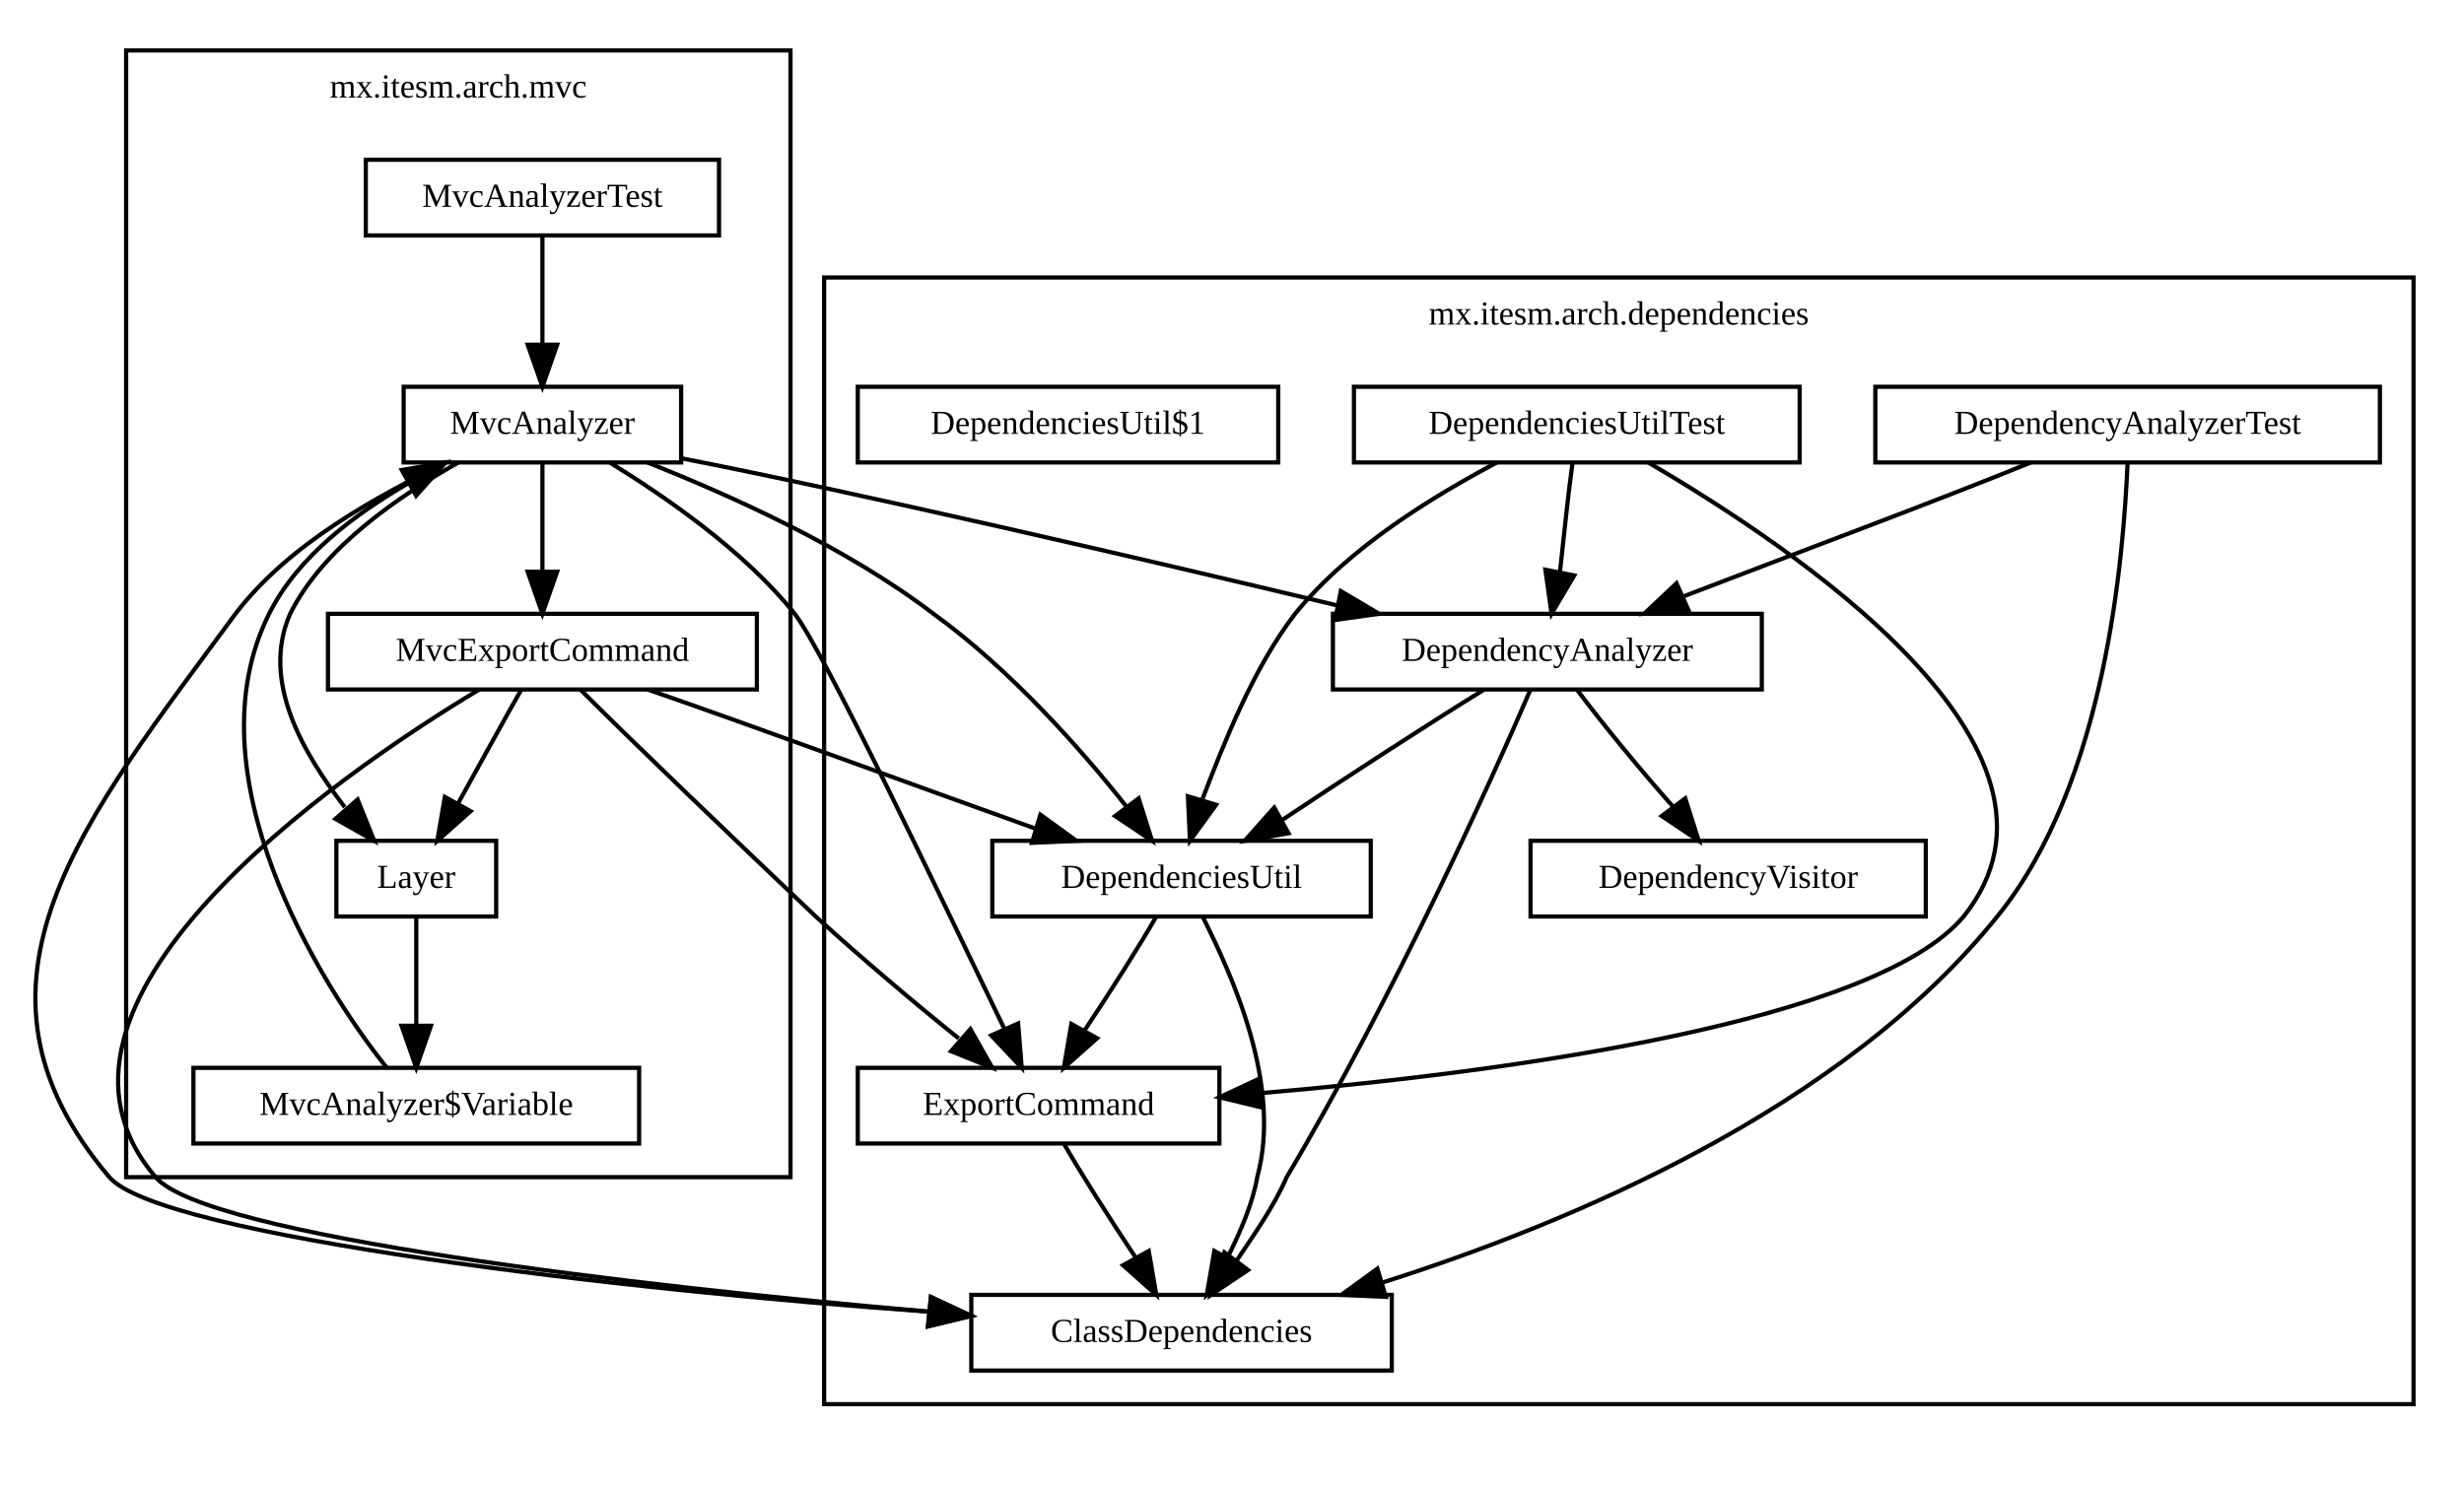
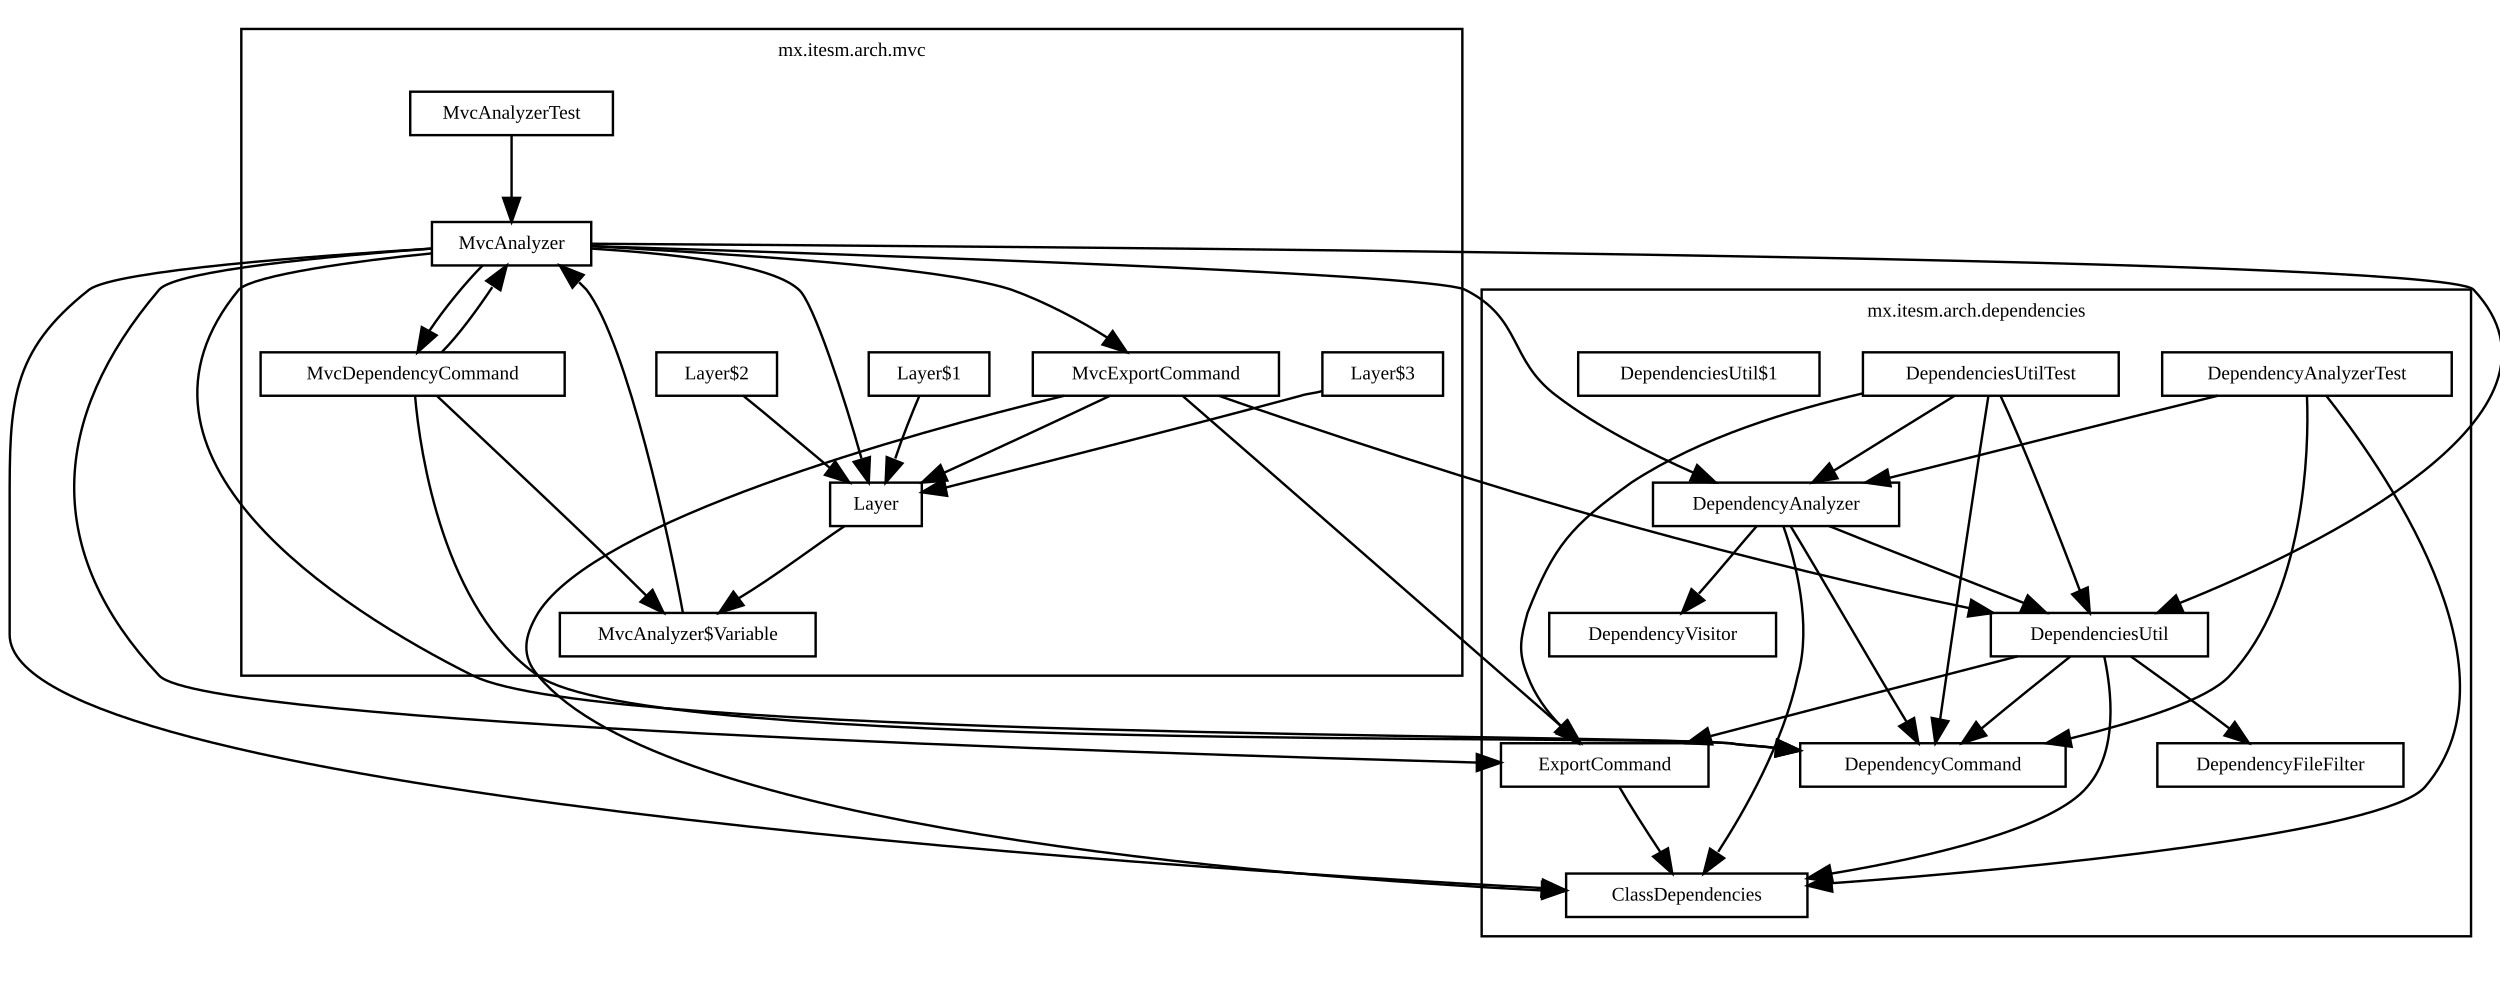
- <svg xmlns="http://www.w3.org/2000/svg" width="586pt" height="354pt" viewBox="0.00 0.00 586.00 354.00">
-   <g id="graph0" class="graph" transform="scale(1 1) rotate(0) translate(4 350)">
-     <polygon style="fill:white;stroke:white;" points="-4,4 -4,-350 582,-350 582,4 -4,4" />
+ <svg xmlns="http://www.w3.org/2000/svg" width="1036pt" height="408pt" viewBox="0.00 0.00 1036.00 408.00">
+   <g id="graph0" class="graph" transform="scale(1 1) rotate(0) translate(4 404)">
+     <polygon style="fill:white;stroke:white;" points="-4,4 -4,-404 1032,-404 1032,4 -4,4" />
    <g id="cluster2" class="cluster">
-       <polygon style="fill:none;stroke:black;" points="26,-70 26,-338 184,-338 184,-70 26,-70" />
-       <text text-anchor="middle" x="105" y="-326.8" style="font-family:Times New Roman;font-size:8.00;">mx.itesm.arch.mvc</text>
+       <polygon style="fill:none;stroke:black;" points="96,-124 96,-392 602,-392 602,-124 96,-124" />
+       <text text-anchor="middle" x="349" y="-380.8" style="font-family:Times New Roman;font-size:8.00;">mx.itesm.arch.mvc</text>
    </g>
    <g id="cluster3" class="cluster">
-       <polygon style="fill:none;stroke:black;" points="192,-16 192,-284 570,-284 570,-16 192,-16" />
-       <text text-anchor="middle" x="381" y="-272.8" style="font-family:Times New Roman;font-size:8.00;">mx.itesm.arch.dependencies</text>
+       <polygon style="fill:none;stroke:black;" points="610,-16 610,-284 1020,-284 1020,-16 610,-16" />
+       <text text-anchor="middle" x="815" y="-272.8" style="font-family:Times New Roman;font-size:8.00;">mx.itesm.arch.dependencies</text>
    </g>
    <g id="node1" class="node">
-       <polygon style="fill:none;stroke:black;" points="167,-312 83,-312 83,-294 167,-294 167,-312" />
-       <text text-anchor="middle" x="125" y="-300.8" style="font-family:Times New Roman;font-size:8.00;">MvcAnalyzerTest</text>
+       <polygon style="fill:none;stroke:black;" points="250,-366 166,-366 166,-348 250,-348 250,-366" />
+       <text text-anchor="middle" x="208" y="-354.8" style="font-family:Times New Roman;font-size:8.00;">MvcAnalyzerTest</text>
    </g>
    <g id="node3" class="node">
-       <polygon style="fill:none;stroke:black;" points="158,-258 92,-258 92,-240 158,-240 158,-258" />
-       <text text-anchor="middle" x="125" y="-246.8" style="font-family:Times New Roman;font-size:8.00;">MvcAnalyzer</text>
+       <polygon style="fill:none;stroke:black;" points="241,-312 175,-312 175,-294 241,-294 241,-312" />
+       <text text-anchor="middle" x="208" y="-300.8" style="font-family:Times New Roman;font-size:8.00;">MvcAnalyzer</text>
    </g>
    <g id="edge2" class="edge">
-       <path style="fill:none;stroke:black;" d="M125,-294C125,-287 125,-277 125,-268" />
-       <polygon style="fill:black;stroke:black;" points="128.5,-268 125,-258 121.5,-268 128.5,-268" />
+       <path style="fill:none;stroke:black;" d="M208,-348C208,-341 208,-331 208,-322" />
+       <polygon style="fill:black;stroke:black;" points="211.5,-322 208,-312 204.5,-322 211.5,-322" />
+     </g>
+     <g id="node8" class="node">
+       <polygon style="fill:none;stroke:black;" points="378,-204 340,-204 340,-186 378,-186 378,-204" />
+       <text text-anchor="middle" x="359" y="-192.8" style="font-family:Times New Roman;font-size:8.00;">Layer</text>
+     </g>
+     <g id="edge36" class="edge">
+       <path style="fill:none;stroke:black;" d="M241,-301C272,-299 315,-295 327,-284 333,-279 346,-239 353,-214" />
+       <polygon style="fill:black;stroke:black;" points="356.479,-214.584 356,-204 349.774,-212.573 356.479,-214.584" />
+     </g>
+     <g id="node9" class="node">
+       <polygon style="fill:none;stroke:black;" points="526,-258 424,-258 424,-240 526,-240 526,-258" />
+       <text text-anchor="middle" x="475" y="-246.8" style="font-family:Times New Roman;font-size:8.00;">MvcExportCommand</text>
+     </g>
+     <g id="edge34" class="edge">
+       <path style="fill:none;stroke:black;" d="M241,-302C292,-299 384,-294 415,-284 429,-279 444,-271 455,-264" />
+       <polygon style="fill:black;stroke:black;" points="457.1,-266.8 463,-258 452.9,-261.2 457.1,-266.8" />
+     </g>
+     <g id="node11" class="node">
+       <polygon style="fill:none;stroke:black;" points="745,-42 645,-42 645,-24 745,-24 745,-42" />
+       <text text-anchor="middle" x="695" y="-30.8" style="font-family:Times New Roman;font-size:8.00;">ClassDependencies</text>
+     </g>
+     <g id="edge24" class="edge">
+       <path style="fill:none;stroke:black;" d="M175,-301C127,-298 44,-292 33,-284 0,-258 0,-237 0,-195 0,-195 0,-195 0,-141 0,-76 466,-45 635,-36" />
+       <polygon style="fill:black;stroke:black;" points="635.398,-39.478 645,-35 634.701,-32.513 635.398,-39.478" />
+     </g>
+     <g id="node14" class="node">
+       <polygon style="fill:none;stroke:black;" points="911,-150 821,-150 821,-132 911,-132 911,-150" />
+       <text text-anchor="middle" x="866" y="-138.8" style="font-family:Times New Roman;font-size:8.00;">DependenciesUtil</text>
+     </g>
+     <g id="edge32" class="edge">
+       <path style="fill:none;stroke:black;" d="M241,-303C392,-302 1007,-298 1021,-284 1069,-233 959,-178 899,-154" />
+       <polygon style="fill:black;stroke:black;" points="900.56,-150.863 890,-150 897.717,-157.26 900.56,-150.863" />
+     </g>
+     <g id="node16" class="node">
+       <polygon style="fill:none;stroke:black;" points="704,-96 618,-96 618,-78 704,-78 704,-96" />
+       <text text-anchor="middle" x="661" y="-84.8" style="font-family:Times New Roman;font-size:8.00;">ExportCommand</text>
+     </g>
+     <g id="edge38" class="edge">
+       <path style="fill:none;stroke:black;" d="M175,-301C134,-298 69,-292 62,-284 16,-230 14,-175 62,-124 81,-104 464,-92 608,-88" />
+       <polygon style="fill:black;stroke:black;" points="608,-91.5 618,-88 608,-84.5 608,-91.5" />
+     </g>
+     <g id="node18" class="node">
+       <polygon style="fill:none;stroke:black;" points="230,-258 104,-258 104,-240 230,-240 230,-258" />
+       <text text-anchor="middle" x="167" y="-246.8" style="font-family:Times New Roman;font-size:8.00;">MvcDependencyCommand</text>
+     </g>
+     <g id="edge30" class="edge">
+       <path style="fill:none;stroke:black;" d="M196,-294C189,-287 180,-276 174,-267" />
+       <polygon style="fill:black;stroke:black;" points="176.916,-265.042 169,-258 170.797,-268.441 176.916,-265.042" />
+     </g>
+     <g id="node20" class="node">
+       <polygon style="fill:none;stroke:black;" points="852,-96 742,-96 742,-78 852,-78 852,-96" />
+       <text text-anchor="middle" x="797" y="-84.8" style="font-family:Times New Roman;font-size:8.00;">DependencyCommand</text>
+     </g>
+     <g id="edge26" class="edge">
+       <path style="fill:none;stroke:black;" d="M175,-299C144,-296 101,-290 95,-284 38,-215 136,-152 192,-124 244,-98 656,-100 713,-96 719,-95 725,-95 732,-94" />
+       <polygon style="fill:black;stroke:black;" points="732.398,-97.478 742,-93 731.701,-90.513 732.398,-97.478" />
+     </g>
+     <g id="node26" class="node">
+       <polygon style="fill:none;stroke:black;" points="783,-204 681,-204 681,-186 783,-186 783,-204" />
+       <text text-anchor="middle" x="732" y="-192.8" style="font-family:Times New Roman;font-size:8.00;">DependencyAnalyzer</text>
+     </g>
+     <g id="edge28" class="edge">
+       <path style="fill:none;stroke:black;" d="M241,-302C333,-299 587,-291 603,-284 627,-272 621,-255 641,-240 658,-227 680,-216 698,-208" />
+       <polygon style="fill:black;stroke:black;" points="699.283,-211.26 707,-204 696.44,-204.863 699.283,-211.26" />
+     </g>
+     <g id="node4" class="node">
+       <polygon style="fill:none;stroke:black;" points="334,-150 228,-150 228,-132 334,-132 334,-150" />
+       <text text-anchor="middle" x="281" y="-138.8" style="font-family:Times New Roman;font-size:8.00;">MvcAnalyzer$Variable</text>
+     </g>
+     <g id="edge4" class="edge">
+       <path style="fill:none;stroke:black;" d="M279,-150C274,-178 256,-262 239,-284 238,-285 237,-286 236,-287" />
+       <polygon style="fill:black;stroke:black;" points="233.221,-284.781 228,-294 237.831,-290.049 233.221,-284.781" />
    </g>
    <g id="node6" class="node">
-       <polygon style="fill:none;stroke:black;" points="176,-204 74,-204 74,-186 176,-186 176,-204" />
-       <text text-anchor="middle" x="125" y="-192.8" style="font-family:Times New Roman;font-size:8.00;">MvcExportCommand</text>
+       <polygon style="fill:none;stroke:black;" points="406,-258 356,-258 356,-240 406,-240 406,-258" />
+       <text text-anchor="middle" x="381" y="-246.8" style="font-family:Times New Roman;font-size:8.00;">Layer$1</text>
+     </g>
+     <g id="edge6" class="edge">
+       <path style="fill:none;stroke:black;" d="M377,-240C374,-233 370,-223 367,-214" />
+       <polygon style="fill:black;stroke:black;" points="369.964,-211.985 363,-204 363.464,-214.585 369.964,-211.985" />
+     </g>
+     <g id="edge16" class="edge">
+       <path style="fill:none;stroke:black;" d="M346,-186C334,-178 317,-165 302,-156" />
+       <polygon style="fill:black;stroke:black;" points="304.1,-153.2 294,-150 299.9,-158.8 304.1,-153.2" />
+     </g>
+     <g id="edge10" class="edge">
+       <path style="fill:none;stroke:black;" d="M456,-240C437,-231 409,-218 387,-208" />
+       <polygon style="fill:black;stroke:black;" points="388.56,-204.863 378,-204 385.717,-211.26 388.56,-204.863" />
+     </g>
+     <g id="edge8" class="edge">
+       <path style="fill:none;stroke:black;" d="M437,-240C371,-224 243,-188 219,-150 213,-140 212,-132 219,-124 271,-61 519,-41 635,-35" />
+       <polygon style="fill:black;stroke:black;" points="635,-38.5 645,-35 635,-31.5 635,-38.5" />
+     </g>
+     <g id="edge12" class="edge">
+       <path style="fill:none;stroke:black;" d="M501,-240C538,-227 610,-203 672,-186 719,-173 773,-160 812,-152" />
+       <polygon style="fill:black;stroke:black;" points="812.881,-155.393 822,-150 811.508,-148.529 812.881,-155.393" />
+     </g>
+     <g id="edge14" class="edge">
+       <path style="fill:none;stroke:black;" d="M486,-240C516,-214 604,-137 643,-103" />
+       <polygon style="fill:black;stroke:black;" points="645.779,-105.219 651,-96 641.169,-99.951 645.779,-105.219" />
+     </g>
+     <g id="edge52" class="edge">
+       <path style="fill:none;stroke:black;" d="M868,-132C871,-118 874,-93 861,-78 847,-61 797,-49 755,-42" />
+       <polygon style="fill:black;stroke:black;" points="755.492,-38.529 745,-40 754.119,-45.393 755.492,-38.529" />
+     </g>
+     <g id="edge58" class="edge">
+       <path style="fill:none;stroke:black;" d="M832,-132C797,-123 743,-109 705,-99" />
+       <polygon style="fill:black;stroke:black;" points="705.584,-95.521 695,-96 703.573,-102.226 705.584,-95.521" />
+     </g>
+     <g id="edge54" class="edge">
+       <path style="fill:none;stroke:black;" d="M854,-132C844,-124 829,-112 817,-102" />
+       <polygon style="fill:black;stroke:black;" points="819.1,-99.2 809,-96 814.9,-104.8 819.1,-99.2" />
+     </g>
+     <g id="node44" class="node">
+       <polygon style="fill:none;stroke:black;" points="992,-96 890,-96 890,-78 992,-78 992,-96" />
+       <text text-anchor="middle" x="941" y="-84.8" style="font-family:Times New Roman;font-size:8.00;">DependencyFileFilter</text>
+     </g>
+     <g id="edge56" class="edge">
+       <path style="fill:none;stroke:black;" d="M879,-132C890,-124 907,-112 920,-102" />
+       <polygon style="fill:black;stroke:black;" points="922.1,-104.8 928,-96 917.9,-99.2 922.1,-104.8" />
+     </g>
+     <g id="edge74" class="edge">
+       <path style="fill:none;stroke:black;" d="M667,-78C671,-71 678,-60 684,-51" />
+       <polygon style="fill:black;stroke:black;" points="687.203,-52.441 689,-42 681.084,-49.042 687.203,-52.441" />
+     </g>
+     <g id="edge20" class="edge">
+       <path style="fill:none;stroke:black;" d="M179,-258C186,-265 194,-276 200,-285" />
+       <polygon style="fill:black;stroke:black;" points="197.541,-287.621 206,-294 203.365,-283.738 197.541,-287.621" />
    </g>
    <g id="edge22" class="edge">
-       <path style="fill:none;stroke:black;" d="M125,-240C125,-233 125,-223 125,-214" />
-       <polygon style="fill:black;stroke:black;" points="128.5,-214 125,-204 121.5,-214 128.5,-214" />
-     </g>
-     <g id="node8" class="node">
-       <polygon style="fill:none;stroke:black;" points="327,-42 227,-42 227,-24 327,-24 327,-42" />
-       <text text-anchor="middle" x="277" y="-30.8" style="font-family:Times New Roman;font-size:8.00;">ClassDependencies</text>
-     </g>
-     <g id="edge16" class="edge">
-       <path style="fill:none;stroke:black;" d="M102,-240C86,-232 65,-221 52,-204 16,-155 -17,-116 22,-70 34,-56 145,-43 217,-38" />
-       <polygon style="fill:black;stroke:black;" points="217.398,-41.478 227,-37 216.701,-34.513 217.398,-41.478" />
-     </g>
-     <g id="node10" class="node">
-       <polygon style="fill:none;stroke:black;" points="114,-150 76,-150 76,-132 114,-132 114,-150" />
-       <text text-anchor="middle" x="95" y="-138.8" style="font-family:Times New Roman;font-size:8.00;">Layer</text>
-     </g>
-     <g id="edge24" class="edge">
-       <path style="fill:none;stroke:black;" d="M105,-240C91,-232 73,-220 65,-204 58,-188 68,-171 78,-158" />
-       <polygon style="fill:black;stroke:black;" points="81.049,-159.831 85,-150 75.781,-155.221 81.049,-159.831" />
-     </g>
-     <g id="node12" class="node">
-       <polygon style="fill:none;stroke:black;" points="322,-150 232,-150 232,-132 322,-132 322,-150" />
-       <text text-anchor="middle" x="277" y="-138.8" style="font-family:Times New Roman;font-size:8.00;">DependenciesUtil</text>
-     </g>
-     <g id="edge20" class="edge">
-       <path style="fill:none;stroke:black;" d="M150,-240C170,-232 197,-220 218,-204 236,-191 253,-172 264,-158" />
-       <polygon style="fill:black;stroke:black;" points="266.8,-160.1 270,-150 261.2,-155.9 266.8,-160.1" />
-     </g>
-     <g id="node14" class="node">
-       <polygon style="fill:none;stroke:black;" points="286,-96 200,-96 200,-78 286,-78 286,-96" />
-       <text text-anchor="middle" x="243" y="-84.8" style="font-family:Times New Roman;font-size:8.00;">ExportCommand</text>
-     </g>
-     <g id="edge26" class="edge">
-       <path style="fill:none;stroke:black;" d="M141,-240C154,-232 173,-219 185,-204 192,-195 220,-136 235,-105" />
-       <polygon style="fill:black;stroke:black;" points="238.137,-106.56 239,-96 231.74,-103.717 238.137,-106.56" />
-     </g>
-     <g id="node18" class="node">
-       <polygon style="fill:none;stroke:black;" points="415,-204 313,-204 313,-186 415,-186 415,-204" />
-       <text text-anchor="middle" x="364" y="-192.8" style="font-family:Times New Roman;font-size:8.00;">DependencyAnalyzer</text>
+       <path style="fill:none;stroke:black;" d="M177,-240C196,-222 240,-181 264,-157" />
+       <polygon style="fill:black;stroke:black;" points="266.404,-159.546 271,-150 261.454,-154.596 266.404,-159.546" />
    </g>
    <g id="edge18" class="edge">
-       <path style="fill:none;stroke:black;" d="M158,-241C199,-233 268,-217 314,-206" />
-       <polygon style="fill:black;stroke:black;" points="314.881,-209.393 324,-204 313.508,-202.529 314.881,-209.393" />
-     </g>
-     <g id="node4" class="node">
-       <polygon style="fill:none;stroke:black;" points="148,-96 42,-96 42,-78 148,-78 148,-96" />
-       <text text-anchor="middle" x="95" y="-84.8" style="font-family:Times New Roman;font-size:8.00;">MvcAnalyzer$Variable</text>
-     </g>
-     <g id="edge4" class="edge">
-       <path style="fill:none;stroke:black;" d="M88,-96C72,-116 41,-166 60,-204 67,-218 81,-228 93,-235" />
-       <polygon style="fill:black;stroke:black;" points="91.559,-238.203 102,-240 94.958,-232.084 91.559,-238.203" />
-     </g>
-     <g id="edge6" class="edge">
-       <path style="fill:none;stroke:black;" d="M110,-186C75,-165 -2,-111 33,-70 45,-56 148,-44 217,-38" />
-       <polygon style="fill:black;stroke:black;" points="217.398,-41.478 227,-37 216.701,-34.513 217.398,-41.478" />
-     </g>
-     <g id="edge8" class="edge">
-       <path style="fill:none;stroke:black;" d="M120,-186C116,-179 110,-168 105,-159" />
-       <polygon style="fill:black;stroke:black;" points="107.916,-157.042 100,-150 101.797,-160.441 107.916,-157.042" />
-     </g>
-     <g id="edge10" class="edge">
-       <path style="fill:none;stroke:black;" d="M150,-186C176,-177 214,-163 242,-153" />
-       <polygon style="fill:black;stroke:black;" points="243.427,-156.226 252,-150 241.416,-149.521 243.427,-156.226" />
-     </g>
-     <g id="edge12" class="edge">
-       <path style="fill:none;stroke:black;" d="M134,-186C147,-173 170,-151 190,-132 201,-122 214,-111 224,-103" />
-       <polygon style="fill:black;stroke:black;" points="226.779,-105.219 232,-96 222.169,-99.951 226.779,-105.219" />
-     </g>
-     <g id="edge14" class="edge">
-       <path style="fill:none;stroke:black;" d="M95,-132C95,-125 95,-115 95,-106" />
-       <polygon style="fill:black;stroke:black;" points="98.5,-106 95,-96 91.5,-106 98.5,-106" />
-     </g>
-     <g id="edge34" class="edge">
-       <path style="fill:none;stroke:black;" d="M282,-132C289,-118 301,-92 295,-70 294,-64 291,-57 288,-51" />
-       <polygon style="fill:black;stroke:black;" points="290.916,-49.042 283,-42 284.797,-52.441 290.916,-49.042" />
-     </g>
-     <g id="edge36" class="edge">
-       <path style="fill:none;stroke:black;" d="M271,-132C267,-125 260,-114 254,-105" />
-       <polygon style="fill:black;stroke:black;" points="256.916,-103.042 249,-96 250.797,-106.441 256.916,-103.042" />
+       <path style="fill:none;stroke:black;" d="M168,-240C170,-216 180,-151 219,-124 264,-92 659,-100 713,-96 719,-95 725,-95 732,-94" />
+       <polygon style="fill:black;stroke:black;" points="732.398,-97.478 742,-93 731.701,-90.513 732.398,-97.478" />
+     </g>
+     <g id="edge44" class="edge">
+       <path style="fill:none;stroke:black;" d="M735,-186C740,-172 747,-145 741,-124 735,-96 719,-68 708,-51" />
+       <polygon style="fill:black;stroke:black;" points="710.459,-48.379 702,-42 704.635,-52.262 710.459,-48.379" />
+     </g>
+     <g id="edge50" class="edge">
+       <path style="fill:none;stroke:black;" d="M754,-186C776,-177 810,-164 835,-154" />
+       <polygon style="fill:black;stroke:black;" points="836.283,-157.26 844,-150 833.44,-150.863 836.283,-157.26" />
+     </g>
+     <g id="edge46" class="edge">
+       <path style="fill:none;stroke:black;" d="M738,-186C749,-168 772,-128 786,-105" />
+       <polygon style="fill:black;stroke:black;" points="789.203,-106.441 791,-96 783.084,-103.042 789.203,-106.441" />
+     </g>
+     <g id="node39" class="node">
+       <polygon style="fill:none;stroke:black;" points="732,-150 638,-150 638,-132 732,-132 732,-150" />
+       <text text-anchor="middle" x="685" y="-138.8" style="font-family:Times New Roman;font-size:8.00;">DependencyVisitor</text>
    </g>
    <g id="edge48" class="edge">
-       <path style="fill:none;stroke:black;" d="M249,-78C253,-71 260,-60 266,-51" />
-       <polygon style="fill:black;stroke:black;" points="269.203,-52.441 271,-42 263.084,-49.042 269.203,-52.441" />
-     </g>
-     <g id="edge28" class="edge">
-       <path style="fill:none;stroke:black;" d="M360,-186C351,-165 327,-112 302,-70 299,-63 294,-56 290,-50" />
-       <polygon style="fill:black;stroke:black;" points="292.8,-47.9 284,-42 287.2,-52.1 292.8,-47.9" />
-     </g>
-     <g id="edge32" class="edge">
-       <path style="fill:none;stroke:black;" d="M349,-186C336,-178 316,-165 301,-155" />
-       <polygon style="fill:black;stroke:black;" points="302.441,-151.797 292,-150 299.042,-157.916 302.441,-151.797" />
-     </g>
-     <g id="node25" class="node">
-       <polygon style="fill:none;stroke:black;" points="454,-150 360,-150 360,-132 454,-132 454,-150" />
-       <text text-anchor="middle" x="407" y="-138.8" style="font-family:Times New Roman;font-size:8.00;">DependencyVisitor</text>
-     </g>
-     <g id="edge30" class="edge">
-       <path style="fill:none;stroke:black;" d="M371,-186C377,-178 386,-167 394,-158" />
-       <polygon style="fill:black;stroke:black;" points="396.8,-160.1 400,-150 391.2,-155.9 396.8,-160.1" />
-     </g>
-     <g id="node29" class="node">
-       <polygon style="fill:none;stroke:black;" points="424,-258 318,-258 318,-240 424,-240 424,-258" />
-       <text text-anchor="middle" x="371" y="-246.8" style="font-family:Times New Roman;font-size:8.00;">DependenciesUtilTest</text>
-     </g>
-     <g id="edge38" class="edge">
-       <path style="fill:none;stroke:black;" d="M352,-240C337,-232 317,-220 304,-204 294,-191 287,-173 282,-160" />
-       <polygon style="fill:black;stroke:black;" points="285.226,-158.573 279,-150 278.521,-160.584 285.226,-158.573" />
+       <path style="fill:none;stroke:black;" d="M724,-186C717,-178 708,-167 700,-158" />
+       <polygon style="fill:black;stroke:black;" points="702.219,-155.221 693,-150 696.951,-159.831 702.219,-155.221" />
+     </g>
+     <g id="node32" class="node">
+       <polygon style="fill:none;stroke:black;" points="594,-258 544,-258 544,-240 594,-240 594,-258" />
+       <text text-anchor="middle" x="569" y="-246.8" style="font-family:Times New Roman;font-size:8.00;">Layer$3</text>
    </g>
    <g id="edge40" class="edge">
-       <path style="fill:none;stroke:black;" d="M388,-240C422,-220 495,-172 463,-132 442,-107 355,-95 296,-90" />
-       <polygon style="fill:black;stroke:black;" points="296.299,-86.513 286,-89 295.602,-93.478 296.299,-86.513" />
+       <path style="fill:none;stroke:black;" d="M544,-242C541,-241 538,-241 535,-240 483,-226 423,-211 388,-202" />
+       <polygon style="fill:black;stroke:black;" points="388.492,-198.529 378,-200 387.119,-205.393 388.492,-198.529" />
+     </g>
+     <g id="node34" class="node">
+       <polygon style="fill:none;stroke:black;" points="318,-258 268,-258 268,-240 318,-240 318,-258" />
+       <text text-anchor="middle" x="293" y="-246.8" style="font-family:Times New Roman;font-size:8.00;">Layer$2</text>
    </g>
    <g id="edge42" class="edge">
-       <path style="fill:none;stroke:black;" d="M370,-240C369,-233 368,-223 367,-214" />
-       <polygon style="fill:black;stroke:black;" points="370.393,-213.119 365,-204 363.529,-214.492 370.393,-213.119" />
-     </g>
-     <g id="node33" class="node">
-       <polygon style="fill:none;stroke:black;" points="562,-258 442,-258 442,-240 562,-240 562,-258" />
-       <text text-anchor="middle" x="502" y="-246.8" style="font-family:Times New Roman;font-size:8.00;">DependencyAnalyzerTest</text>
-     </g>
-     <g id="edge44" class="edge">
-       <path style="fill:none;stroke:black;" d="M502,-240C501,-218 497,-164 471,-132 434,-86 369,-59 325,-45" />
-       <polygon style="fill:black;stroke:black;" points="325.584,-41.521 315,-42 323.573,-48.226 325.584,-41.521" />
-     </g>
-     <g id="edge46" class="edge">
-       <path style="fill:none;stroke:black;" d="M479,-240C457,-231 422,-218 396,-208" />
-       <polygon style="fill:black;stroke:black;" points="397.56,-204.863 387,-204 394.717,-211.26 397.56,-204.863" />
-     </g>
-     <g id="node39" class="node">
-       <polygon style="fill:none;stroke:black;" points="300,-258 200,-258 200,-240 300,-240 300,-258" />
-       <text text-anchor="middle" x="250" y="-246.8" style="font-family:Times New Roman;font-size:8.00;">DependenciesUtil$1</text>
+       <path style="fill:none;stroke:black;" d="M304,-240C314,-232 328,-220 340,-210" />
+       <polygon style="fill:black;stroke:black;" points="342.1,-212.8 348,-204 337.9,-207.2 342.1,-212.8" />
+     </g>
+     <g id="node46" class="node">
+       <polygon style="fill:none;stroke:black;" points="874,-258 768,-258 768,-240 874,-240 874,-258" />
+       <text text-anchor="middle" x="821" y="-246.8" style="font-family:Times New Roman;font-size:8.00;">DependenciesUtilTest</text>
+     </g>
+     <g id="edge62" class="edge">
+       <path style="fill:none;stroke:black;" d="M825,-240C833,-223 849,-183 858,-159" />
+       <polygon style="fill:black;stroke:black;" points="861.137,-160.56 862,-150 854.74,-157.717 861.137,-160.56" />
+     </g>
+     <g id="edge64" class="edge">
+       <path style="fill:none;stroke:black;" d="M768,-241C738,-234 701,-223 672,-204 647,-186 640,-178 629,-150 626,-139 625,-134 629,-124 632,-116 637,-109 643,-103" />
+       <polygon style="fill:black;stroke:black;" points="645.404,-105.546 650,-96 640.454,-100.596 645.404,-105.546" />
+     </g>
+     <g id="edge60" class="edge">
+       <path style="fill:none;stroke:black;" d="M820,-240C816,-215 805,-141 800,-106" />
+       <polygon style="fill:black;stroke:black;" points="803.393,-105.119 798,-96 796.529,-106.492 803.393,-105.119" />
+     </g>
+     <g id="edge66" class="edge">
+       <path style="fill:none;stroke:black;" d="M806,-240C793,-232 772,-219 756,-209" />
+       <polygon style="fill:black;stroke:black;" points="757.441,-205.797 747,-204 754.042,-211.916 757.441,-205.797" />
+     </g>
+     <g id="node51" class="node">
+       <polygon style="fill:none;stroke:black;" points="1012,-258 892,-258 892,-240 1012,-240 1012,-258" />
+       <text text-anchor="middle" x="952" y="-246.8" style="font-family:Times New Roman;font-size:8.00;">DependencyAnalyzerTest</text>
+     </g>
+     <g id="edge68" class="edge">
+       <path style="fill:none;stroke:black;" d="M960,-240C982,-212 1043,-127 1001,-78 985,-59 839,-44 755,-38" />
+       <polygon style="fill:black;stroke:black;" points="755.299,-34.513 745,-37 754.602,-41.478 755.299,-34.513" />
+     </g>
+     <g id="edge70" class="edge">
+       <path style="fill:none;stroke:black;" d="M952,-240C953,-217 951,-157 920,-124 911,-114 882,-105 854,-98" />
+       <polygon style="fill:black;stroke:black;" points="854.492,-94.529 844,-96 853.119,-101.393 854.492,-94.529" />
+     </g>
+     <g id="edge72" class="edge">
+       <path style="fill:none;stroke:black;" d="M915,-240C878,-231 819,-216 779,-206" />
+       <polygon style="fill:black;stroke:black;" points="779.492,-202.529 769,-204 778.119,-209.393 779.492,-202.529" />
+     </g>
+     <g id="node59" class="node">
+       <polygon style="fill:none;stroke:black;" points="750,-258 650,-258 650,-240 750,-240 750,-258" />
+       <text text-anchor="middle" x="700" y="-246.8" style="font-family:Times New Roman;font-size:8.00;">DependenciesUtil$1</text>
    </g>
  </g>
</svg>
